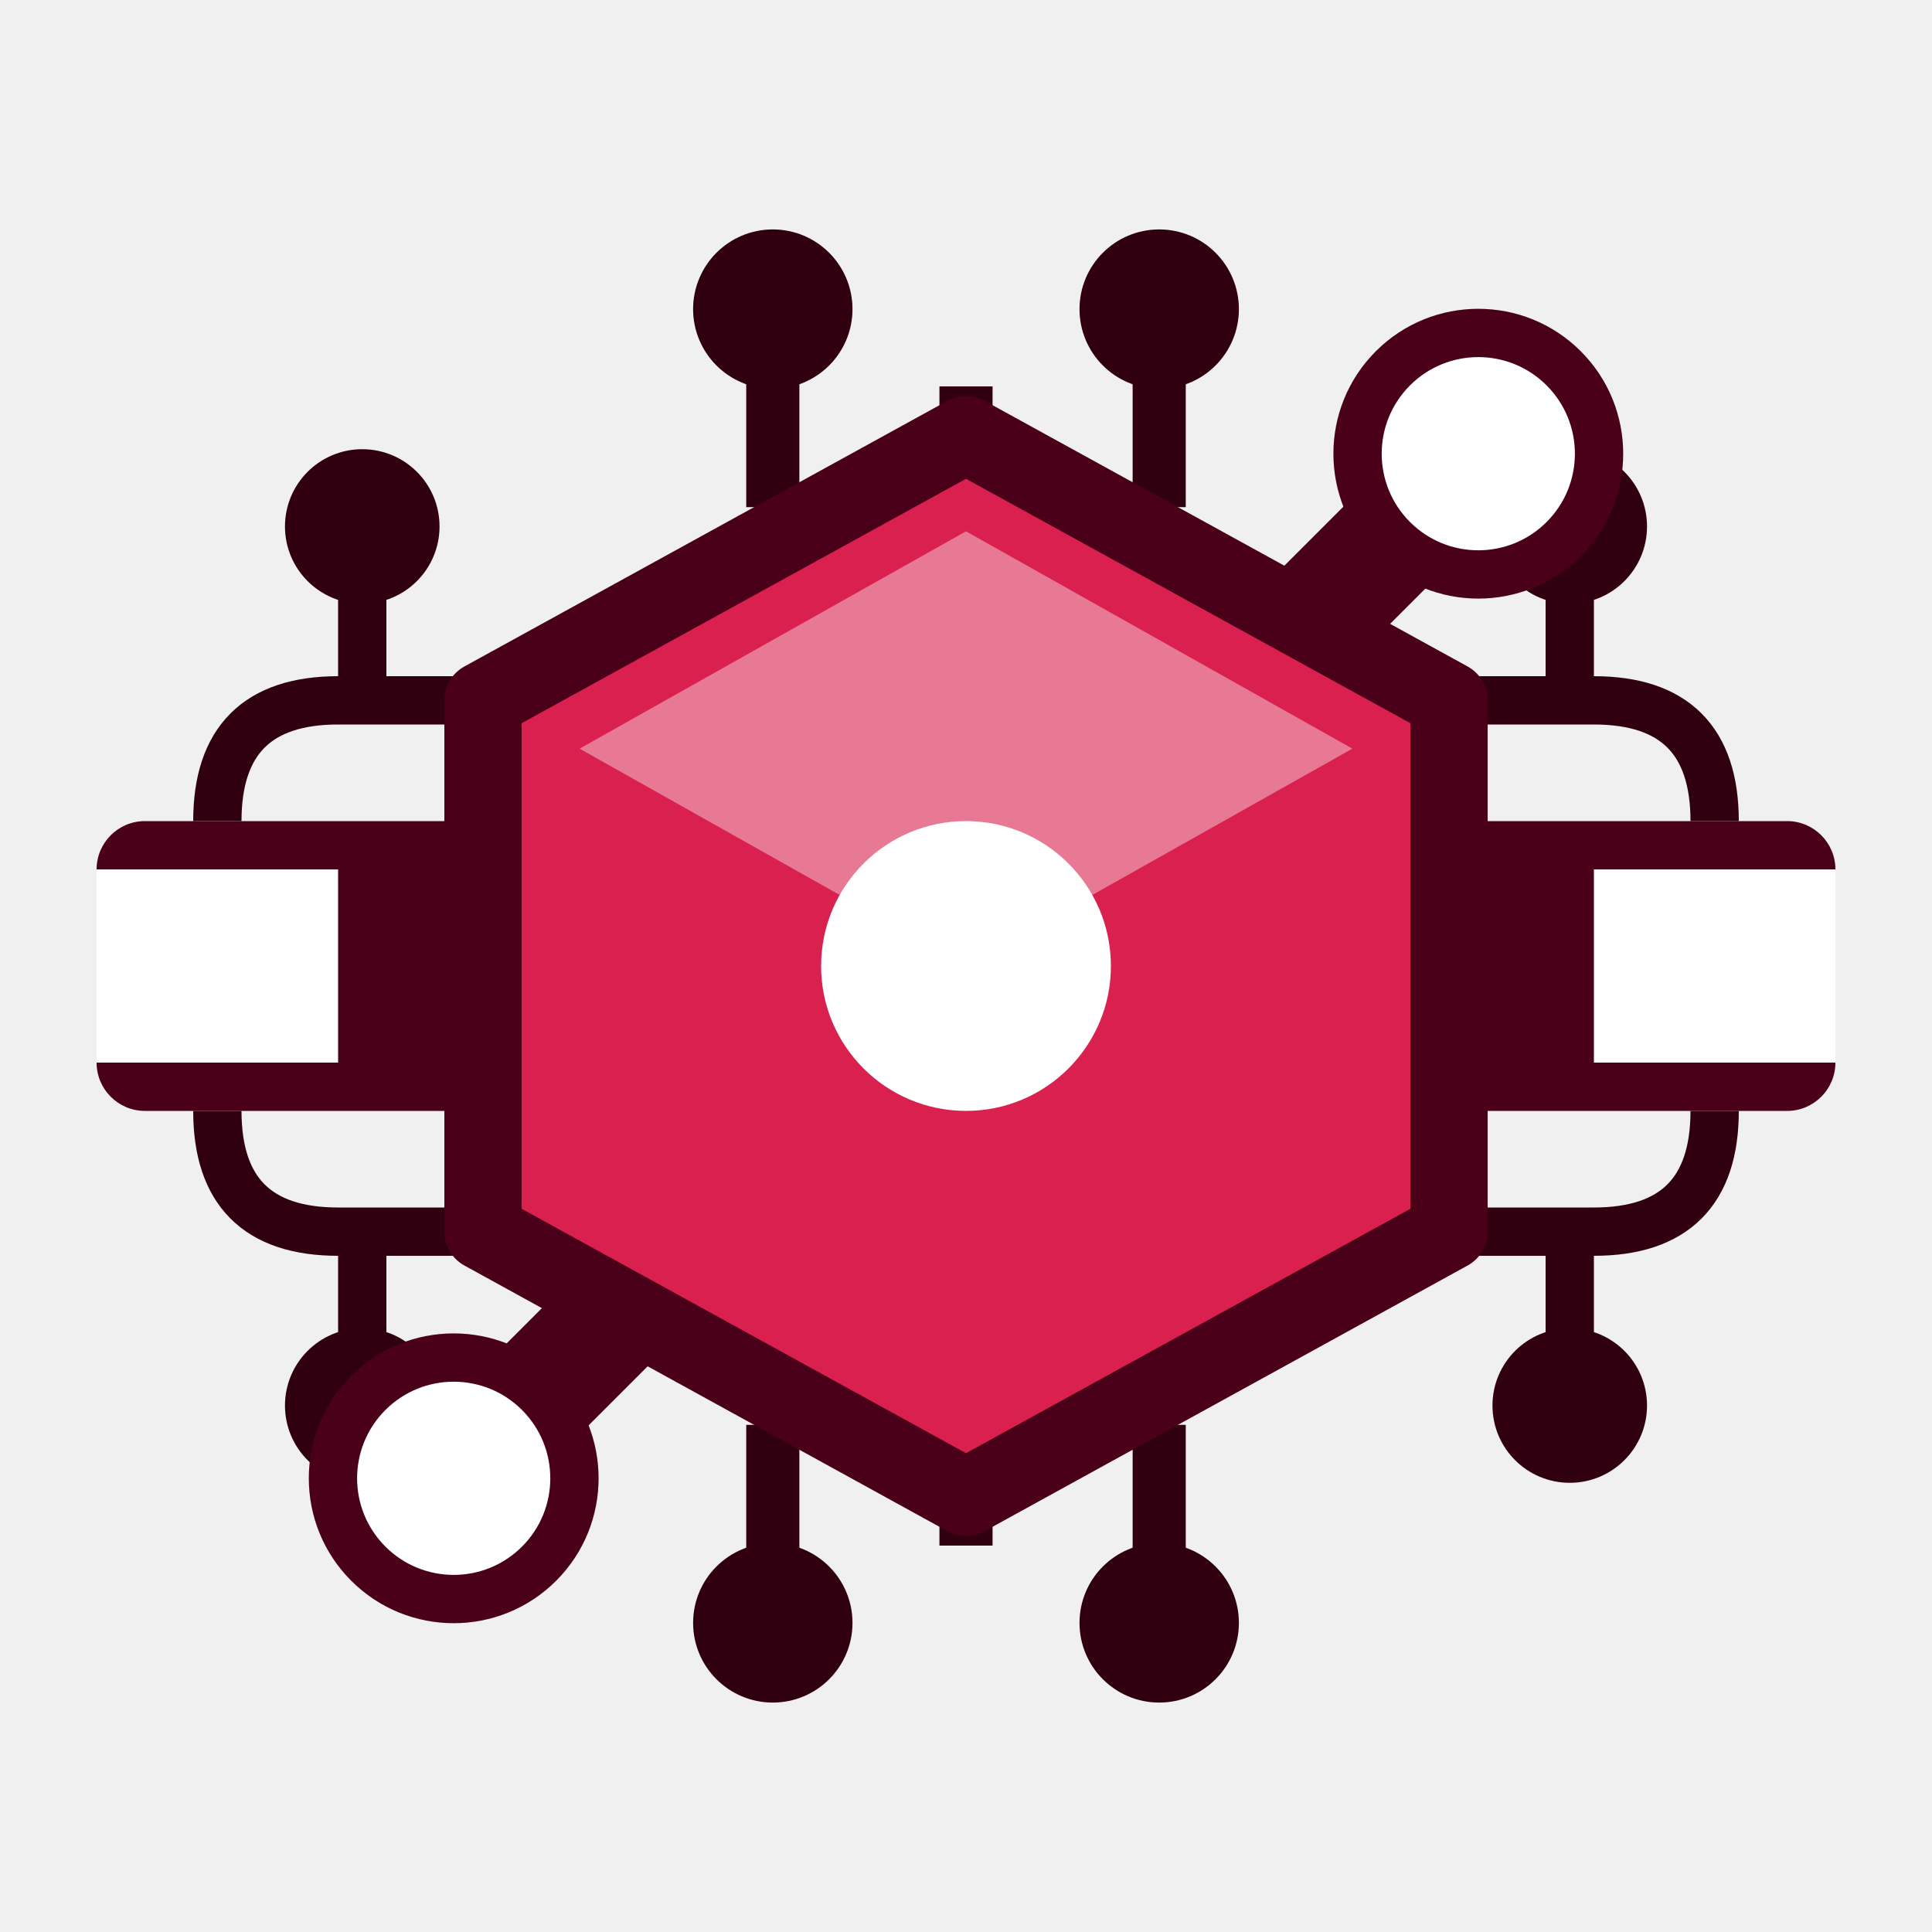
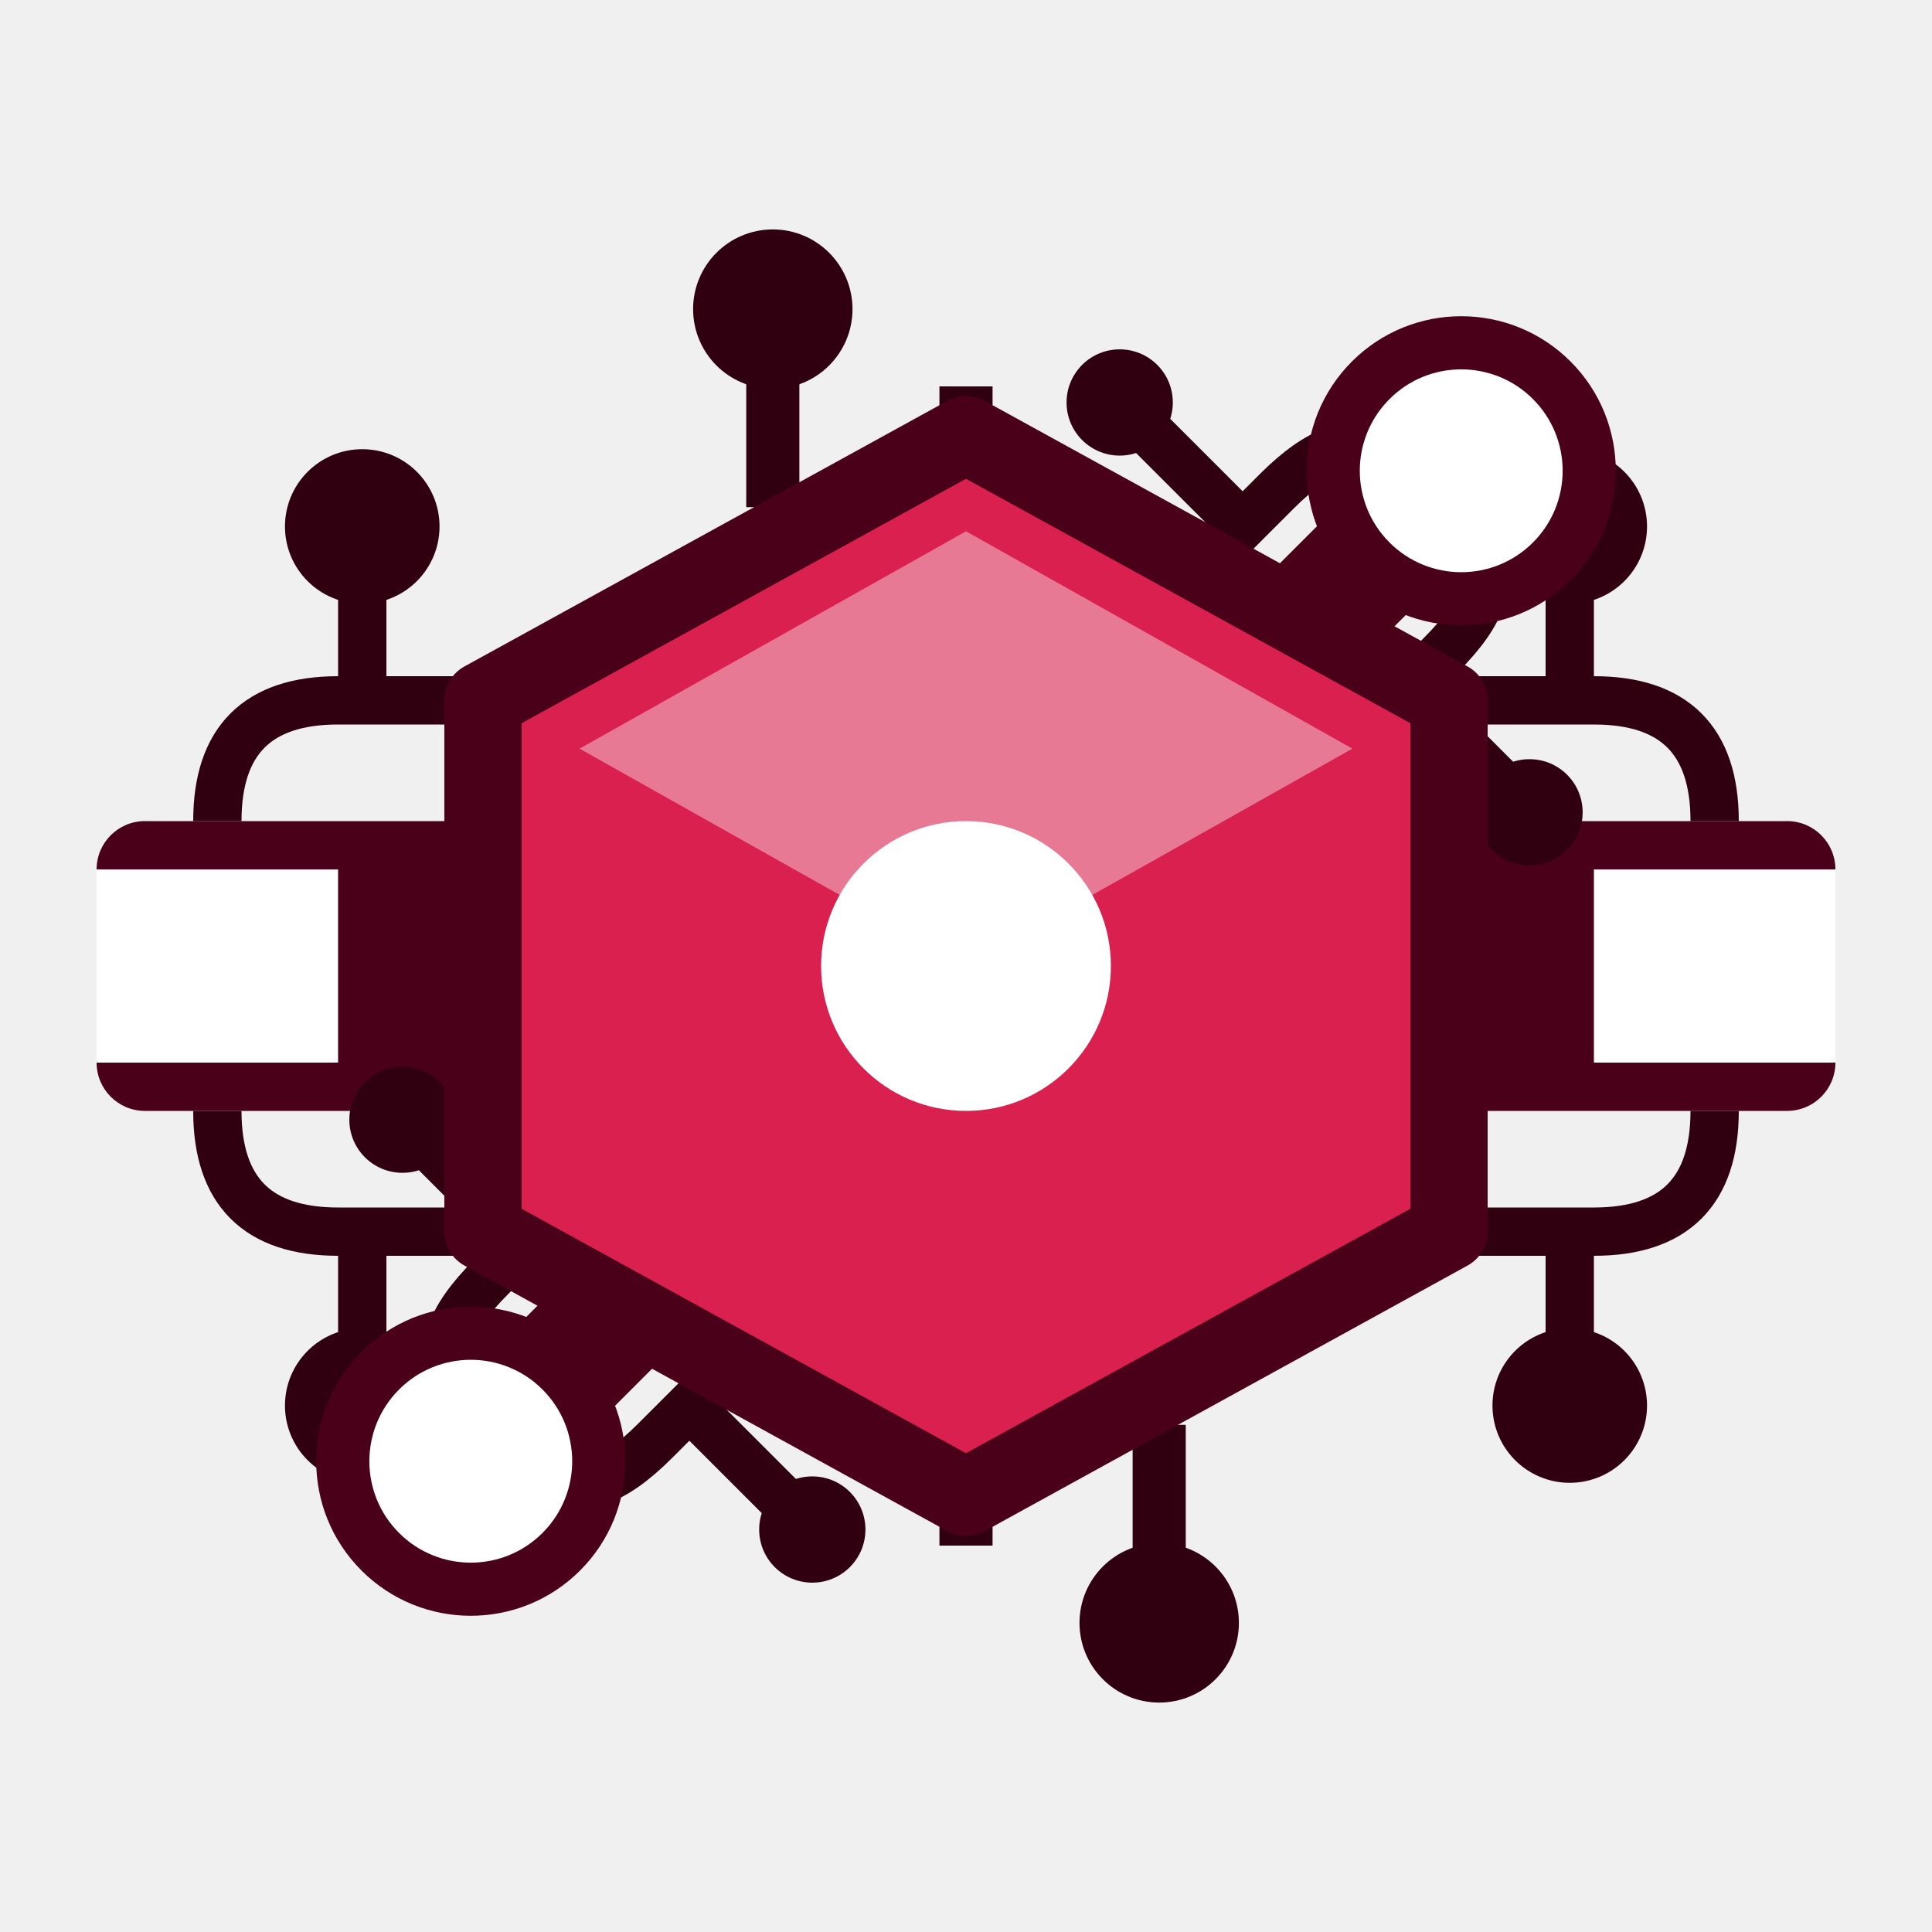
<svg xmlns="http://www.w3.org/2000/svg" viewBox="0 0 40 40" width="40" height="40" id="bug_EWNESW">
  <g transform="rotate(90 20 20)">
    <rect x="17" y="2" width="6" height="12" rx="1" fill="#4a0018" />
    <rect x="18" y="2" width="4" height="5" fill="#ffffff" />
  </g>
  <g transform="rotate(90 20 20)" fill="none" stroke="#300010" stroke-width="1">
    <path d="M14.5 14 L14.5 7 Q14.5 4.5 17 4.5" />
    <path d="M25.5 14 L25.5 7 Q25.5 4.5 23 4.5" />
  </g>
  <g transform="rotate(90 20 20)" stroke="#300010" stroke-width="1" fill="#300010">
    <line x1="25.5" y1="7.5" x2="28.5" y2="7.5" />
    <circle cx="29.1" cy="7.5" r="1.1" />
    <line x1="14.5" y1="7.5" x2="11.5" y2="7.5" />
    <circle cx="10.9" cy="7.5" r="1.1" />
  </g>
  <g transform="rotate(270 20 20)">
    <rect x="17" y="2" width="6" height="12" rx="1" fill="#4a0018" />
    <rect x="18" y="2" width="4" height="5" fill="#ffffff" />
  </g>
  <g transform="rotate(270 20 20)" fill="none" stroke="#300010" stroke-width="1">
    <path d="M14.5 14 L14.5 7 Q14.5 4.5 17 4.5" />
    <path d="M25.5 14 L25.5 7 Q25.5 4.5 23 4.5" />
  </g>
  <g transform="rotate(270 20 20)" stroke="#300010" stroke-width="1" fill="#300010">
    <line x1="25.5" y1="7.5" x2="28.5" y2="7.5" />
    <circle cx="29.1" cy="7.5" r="1.1" />
    <line x1="14.5" y1="7.5" x2="11.5" y2="7.5" />
    <circle cx="10.9" cy="7.5" r="1.1" />
  </g>
  <g transform="rotate(45 20 20)">
-     <line x1="20" y1="14" x2="20" y2="6" stroke="#4a0018" stroke-width="2.4" />
-     <circle cx="20" cy="5" r="3" fill="#4a0018" />
-     <circle cx="20" cy="5" r="2" fill="#ffffff" />
+     <line x1="20" y1="14.5" x2="20" y2="6.5" stroke="#4a0018" stroke-width="2.6" />
+     <g fill="none" stroke="#300010" stroke-width="1">
+       <path d="M17.6 13.5 L17.6 8.5 Q17.6 6.6 18.6 6.6" />
+       <path d="M22.4 13.5 L22.4 8.5 Q22.4 6.6 21.4 6.6" />
+       <line x1="17.6" y1="9.5" x2="14.6" y2="9.5" />
+       <line x1="22.4" y1="9.5" x2="25.4" y2="9.5" />
+     </g>
+     <circle cx="14" cy="9.5" r="1.1" fill="#300010" />
+     <circle cx="26" cy="9.5" r="1.1" fill="#300010" />
+     <circle cx="20" cy="5.5" r="3.2" fill="#4a0018" />
+     <circle cx="20" cy="5.5" r="2.1" fill="#ffffff" />
  </g>
  <g transform="rotate(225 20 20)">
-     <line x1="20" y1="14" x2="20" y2="6" stroke="#4a0018" stroke-width="2.4" />
-     <circle cx="20" cy="5" r="3" fill="#4a0018" />
-     <circle cx="20" cy="5" r="2" fill="#ffffff" />
+     <line x1="20" y1="14.5" x2="20" y2="6.5" stroke="#4a0018" stroke-width="2.6" />
+     <g fill="none" stroke="#300010" stroke-width="1">
+       <path d="M17.6 13.5 L17.6 8.5 Q17.6 6.6 18.6 6.6" />
+       <path d="M22.4 13.5 L22.4 8.5 Q22.4 6.6 21.4 6.6" />
+       <line x1="17.6" y1="9.5" x2="14.6" y2="9.5" />
+       <line x1="22.4" y1="9.5" x2="25.4" y2="9.5" />
+     </g>
+     <circle cx="14" cy="9.5" r="1.1" fill="#300010" />
+     <circle cx="26" cy="9.5" r="1.1" fill="#300010" />
+     <circle cx="20" cy="5.5" r="3.2" fill="#4a0018" />
+     <circle cx="20" cy="5.5" r="2.1" fill="#ffffff" />
  </g>
  <g transform="rotate(0 20 20) translate(-4 0)" stroke="#300010" stroke-width="1.1" fill="#300010">
    <line x1="20" y1="10.5" x2="20" y2="7" />
    <circle cx="20" cy="6.4" r="1.1" />
  </g>
  <g transform="rotate(0 20 20) translate(0 0)" stroke="#300010" stroke-width="1.1" fill="#300010">
    <line x1="20" y1="10.5" x2="20" y2="8" />
  </g>
-   <g transform="rotate(0 20 20) translate(4 0)" stroke="#300010" stroke-width="1.1" fill="#300010">
-     <line x1="20" y1="10.5" x2="20" y2="7" />
-     <circle cx="20" cy="6.4" r="1.1" />
-   </g>
  <g transform="rotate(180 20 20) translate(-4 0)" stroke="#300010" stroke-width="1.1" fill="#300010">
    <line x1="20" y1="10.5" x2="20" y2="7" />
    <circle cx="20" cy="6.4" r="1.1" />
  </g>
  <g transform="rotate(180 20 20) translate(0 0)" stroke="#300010" stroke-width="1.1" fill="#300010">
    <line x1="20" y1="10.5" x2="20" y2="8" />
  </g>
-   <g transform="rotate(180 20 20) translate(4 0)" stroke="#300010" stroke-width="1.1" fill="#300010">
-     <line x1="20" y1="10.5" x2="20" y2="7" />
-     <circle cx="20" cy="6.4" r="1.1" />
-   </g>
  <polygon points="20,9 30,14.5 30,25.5 20,31 10,25.5 10,14.5" fill="#d9204f" stroke="#4a0018" stroke-width="1.6" stroke-linejoin="round" />
  <polygon points="20,11 28,15.5 20,20 12,15.5" fill="rgba(255,255,255,.4)" />
  <circle cx="20" cy="20" r="3" fill="#ffffff" />
</svg>
